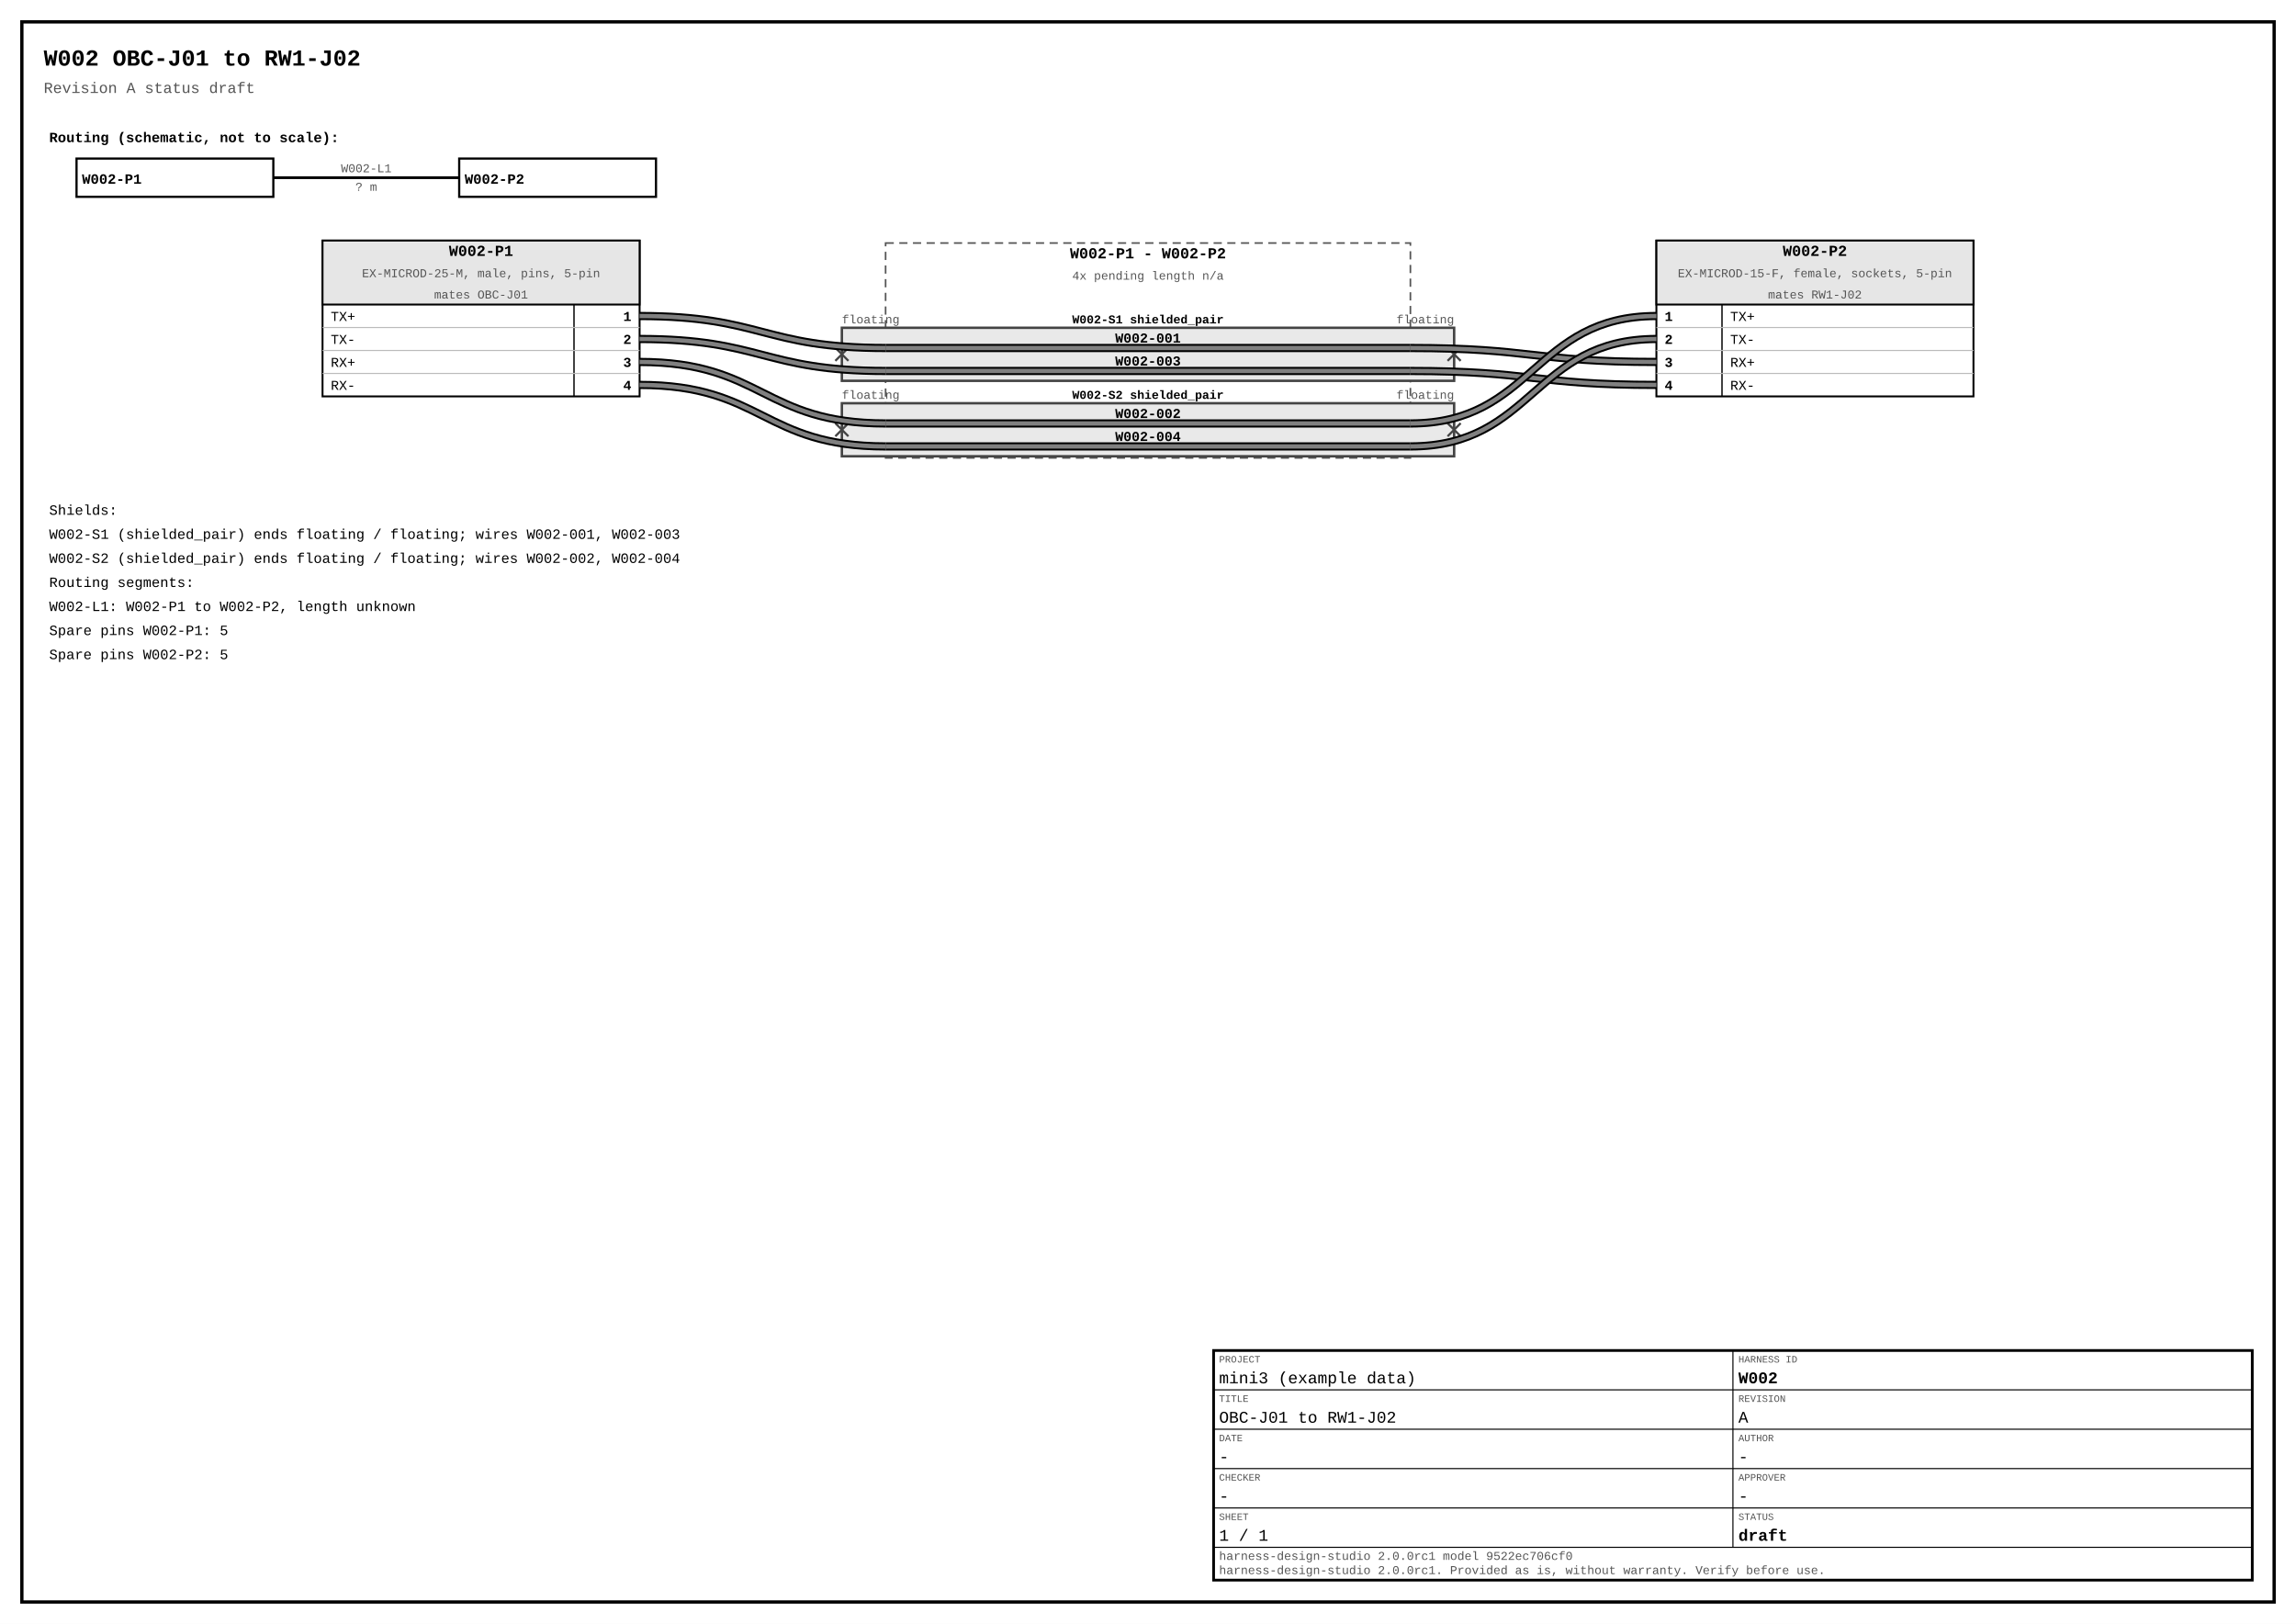
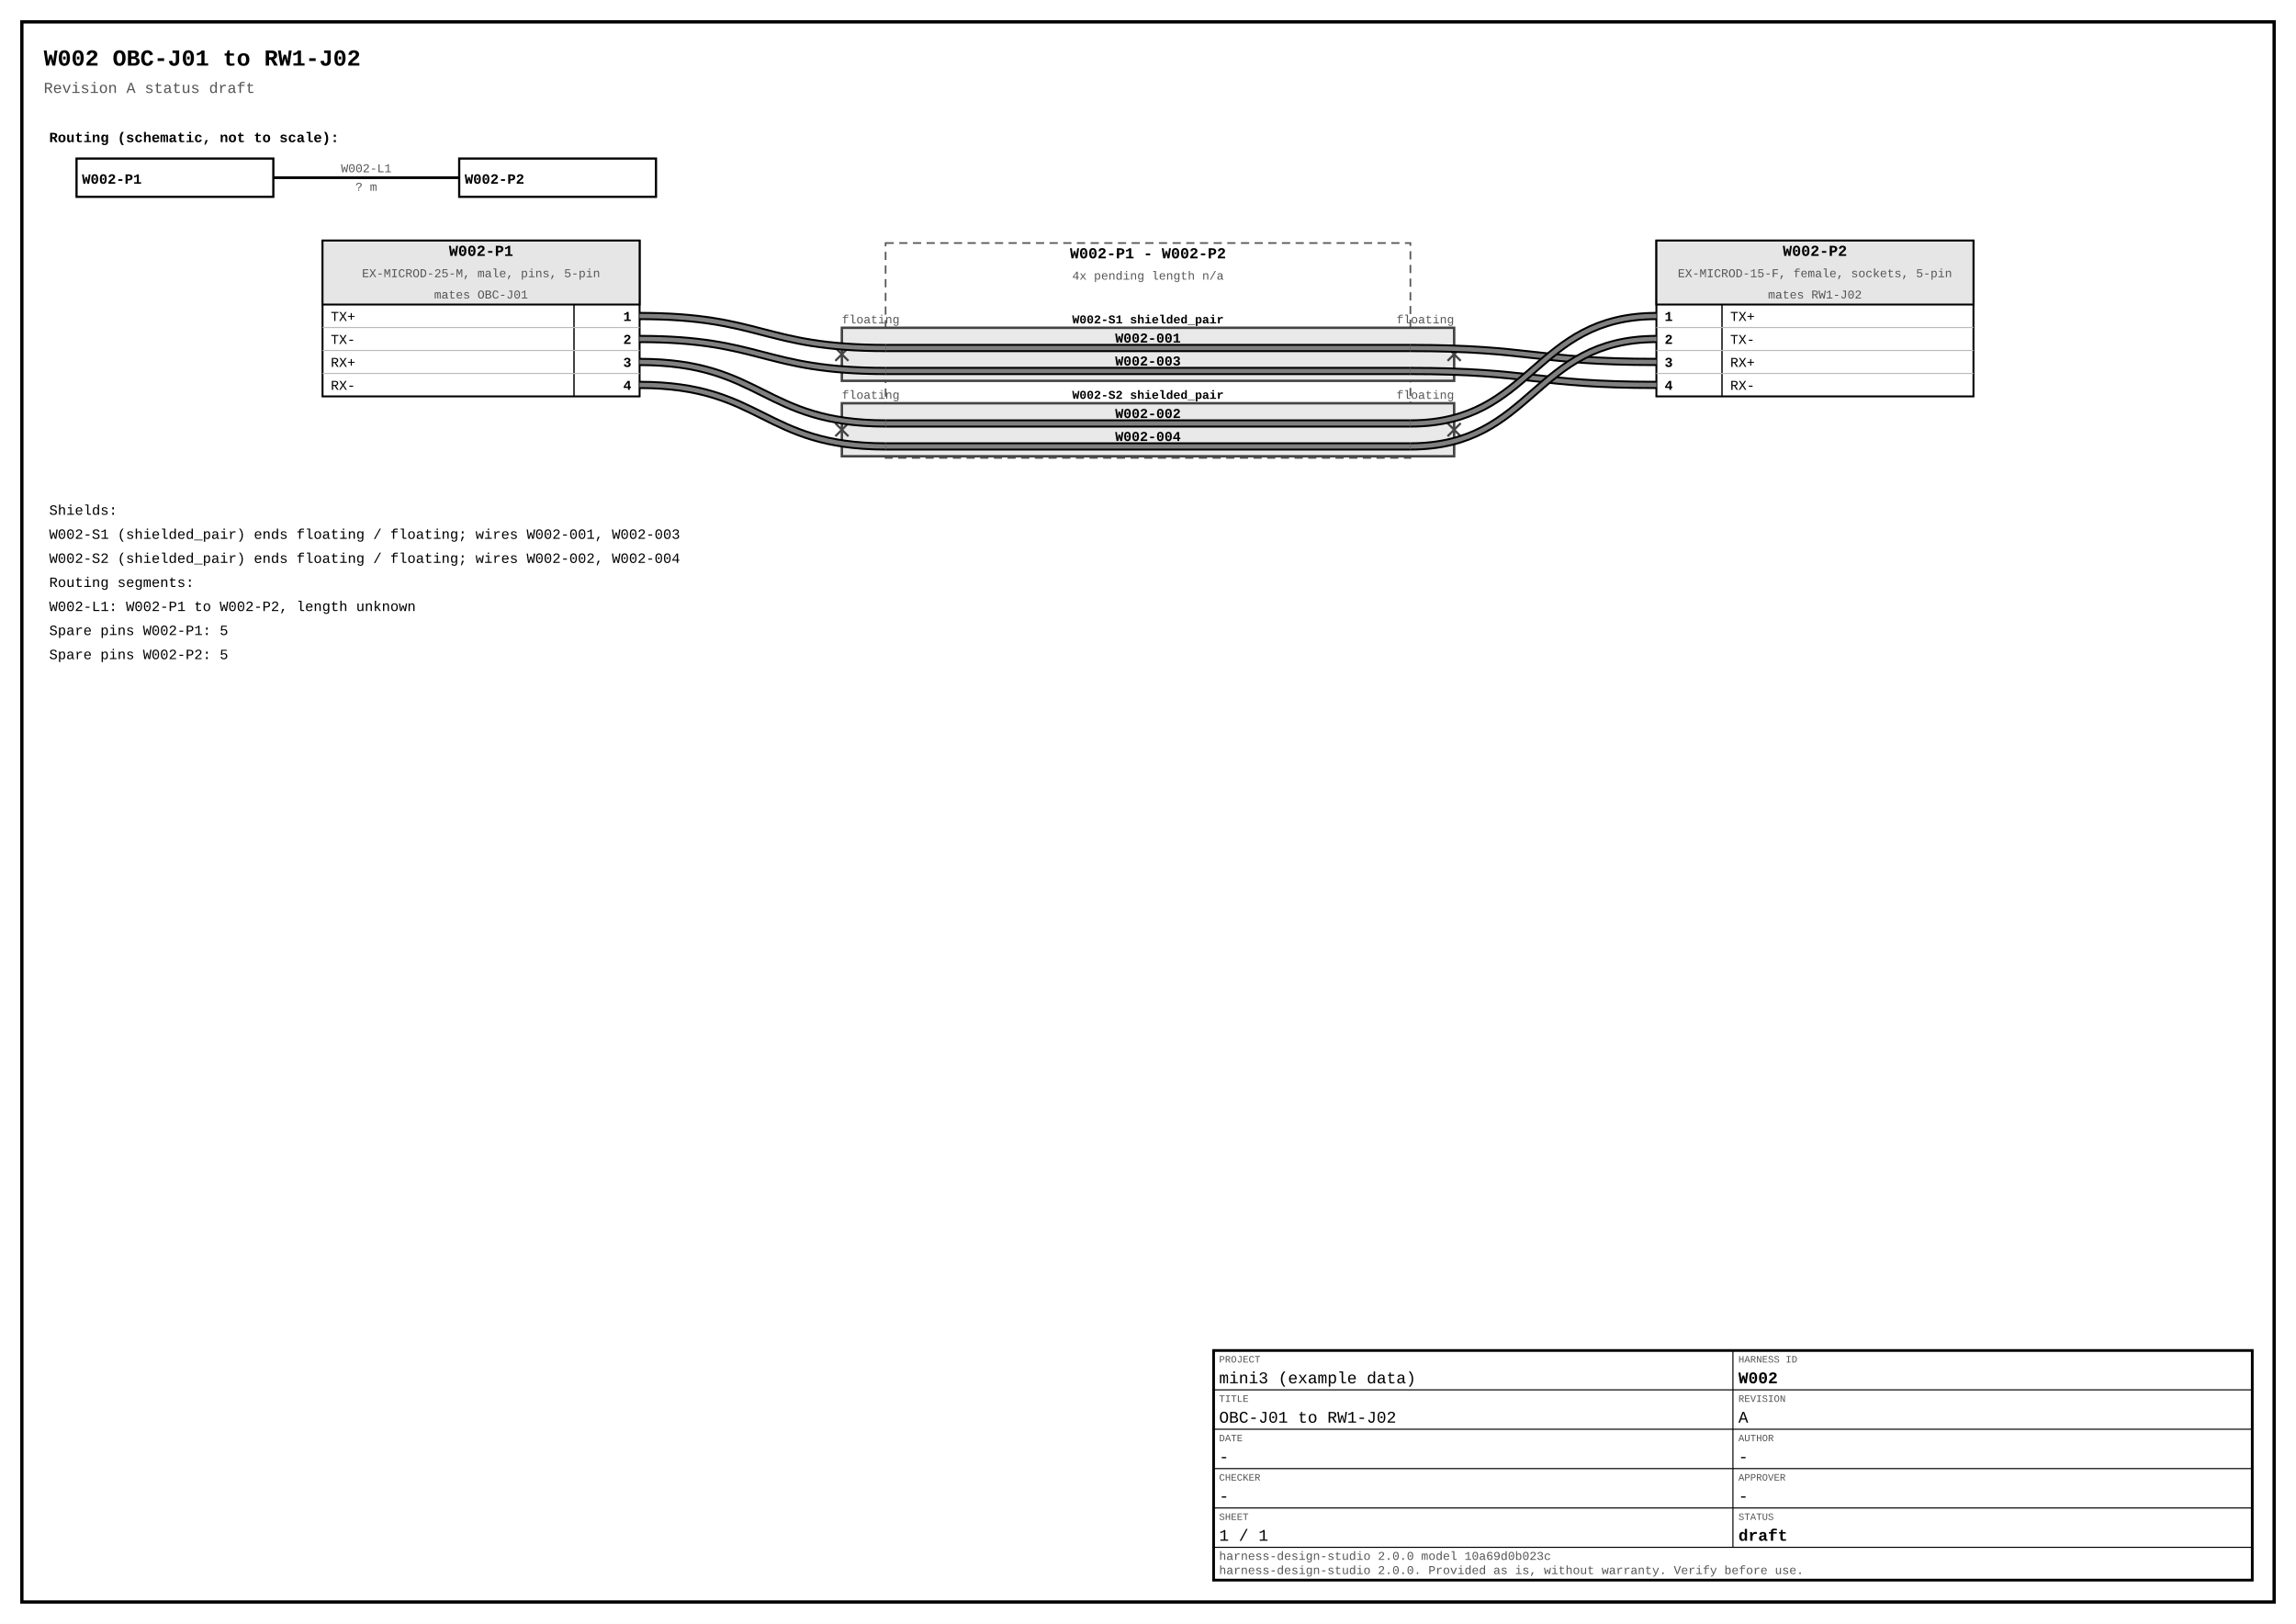
<svg xmlns="http://www.w3.org/2000/svg" width="420mm" height="297mm" viewBox="0 0 420 297" font-family="Courier New, Courier, monospace">
  <rect x="0" y="0" width="420" height="297" fill="#ffffff" />
  <rect x="4" y="4" width="412" height="289" fill="none" stroke="#000000" stroke-width="0.6" />
  <text x="8" y="12" font-size="4.2" font-weight="bold" text-anchor="start" fill="#000000">W002  OBC-J01 to RW1-J02</text>
  <text x="8" y="17" font-size="2.8" text-anchor="start" fill="#555555">Revision A  status draft</text>
  <text x="9" y="26" font-size="2.6" font-weight="bold" text-anchor="start" fill="#000000">Routing (schematic, not to scale):</text>
  <line x1="50" y1="32.5" x2="84" y2="32.5" stroke="#000000" stroke-width="0.5" />
  <text x="67" y="31.5" font-size="2.2" text-anchor="middle" fill="#555555">W002-L1</text>
  <text x="67" y="34.9" font-size="2.2" text-anchor="middle" fill="#555555">? m</text>
  <rect x="14" y="29" width="36" height="7" fill="#ffffff" stroke="#000000" stroke-width="0.4" />
  <text x="15" y="33.6" font-size="2.6" font-weight="bold" text-anchor="start" fill="#000000">W002-P1</text>
  <rect x="84" y="29" width="36" height="7" fill="#ffffff" stroke="#000000" stroke-width="0.4" />
  <text x="85" y="33.6" font-size="2.6" font-weight="bold" text-anchor="start" fill="#000000">W002-P2</text>
  <rect x="59" y="44" width="58" height="28.5" fill="#ffffff" stroke="#000000" stroke-width="0.35" />
  <rect x="59" y="44" width="58" height="11.7" fill="#e6e6e6" stroke="#000000" stroke-width="0.35" />
  <text x="88" y="46.8" font-size="2.8" font-weight="bold" text-anchor="middle" fill="#000000">W002-P1</text>
  <text x="88" y="50.7" font-size="2.2" text-anchor="middle" fill="#555555">EX-MICROD-25-M, male, pins, 5-pin</text>
  <text x="88" y="54.6" font-size="2.2" text-anchor="middle" fill="#555555">mates OBC-J01</text>
  <line x1="105" y1="55.7" x2="105" y2="72.5" stroke="#000000" stroke-width="0.25" />
  <line x1="59" y1="59.9" x2="117" y2="59.9" stroke="#bbbbbb" stroke-width="0.2" />
  <text x="60.5" y="58.7" font-size="2.5" text-anchor="start" fill="#000000" data-ref="sig/W002-P1/1">TX+</text>
  <text x="115.5" y="58.7" font-size="2.5" font-weight="bold" text-anchor="end" fill="#000000" data-ref="pin/W002-P1/1">1</text>
  <line x1="59" y1="64.1" x2="117" y2="64.1" stroke="#bbbbbb" stroke-width="0.2" />
  <text x="60.5" y="62.9" font-size="2.5" text-anchor="start" fill="#000000" data-ref="sig/W002-P1/2">TX-</text>
  <text x="115.5" y="62.9" font-size="2.5" font-weight="bold" text-anchor="end" fill="#000000" data-ref="pin/W002-P1/2">2</text>
  <line x1="59" y1="68.3" x2="117" y2="68.3" stroke="#bbbbbb" stroke-width="0.2" />
  <text x="60.5" y="67.1" font-size="2.5" text-anchor="start" fill="#000000" data-ref="sig/W002-P1/3">RX+</text>
  <text x="115.5" y="67.1" font-size="2.5" font-weight="bold" text-anchor="end" fill="#000000" data-ref="pin/W002-P1/3">3</text>
  <text x="60.5" y="71.3" font-size="2.5" text-anchor="start" fill="#000000" data-ref="sig/W002-P1/4">RX-</text>
  <text x="115.5" y="71.3" font-size="2.5" font-weight="bold" text-anchor="end" fill="#000000" data-ref="pin/W002-P1/4">4</text>
  <rect x="303" y="44" width="58" height="28.5" fill="#ffffff" stroke="#000000" stroke-width="0.35" />
  <rect x="303" y="44" width="58" height="11.7" fill="#e6e6e6" stroke="#000000" stroke-width="0.35" />
  <text x="332" y="46.8" font-size="2.8" font-weight="bold" text-anchor="middle" fill="#000000">W002-P2</text>
  <text x="332" y="50.7" font-size="2.2" text-anchor="middle" fill="#555555">EX-MICROD-15-F, female, sockets, 5-pin</text>
  <text x="332" y="54.6" font-size="2.2" text-anchor="middle" fill="#555555">mates RW1-J02</text>
  <line x1="315" y1="55.7" x2="315" y2="72.5" stroke="#000000" stroke-width="0.25" />
  <line x1="303" y1="59.9" x2="361" y2="59.9" stroke="#bbbbbb" stroke-width="0.2" />
  <text x="304.5" y="58.7" font-size="2.5" font-weight="bold" text-anchor="start" fill="#000000" data-ref="pin/W002-P2/1">1</text>
  <text x="316.5" y="58.7" font-size="2.5" text-anchor="start" fill="#000000" data-ref="sig/W002-P2/1">TX+</text>
  <line x1="303" y1="64.1" x2="361" y2="64.1" stroke="#bbbbbb" stroke-width="0.2" />
  <text x="304.5" y="62.9" font-size="2.5" font-weight="bold" text-anchor="start" fill="#000000" data-ref="pin/W002-P2/2">2</text>
  <text x="316.5" y="62.9" font-size="2.5" text-anchor="start" fill="#000000" data-ref="sig/W002-P2/2">TX-</text>
  <line x1="303" y1="68.3" x2="361" y2="68.3" stroke="#bbbbbb" stroke-width="0.2" />
  <text x="304.5" y="67.1" font-size="2.5" font-weight="bold" text-anchor="start" fill="#000000" data-ref="pin/W002-P2/3">3</text>
  <text x="316.5" y="67.1" font-size="2.5" text-anchor="start" fill="#000000" data-ref="sig/W002-P2/3">RX+</text>
  <text x="304.5" y="71.3" font-size="2.5" font-weight="bold" text-anchor="start" fill="#000000" data-ref="pin/W002-P2/4">4</text>
  <text x="316.5" y="71.3" font-size="2.5" text-anchor="start" fill="#000000" data-ref="sig/W002-P2/4">RX-</text>
  <rect x="162" y="44.45" width="96" height="39.3" fill="none" stroke="#555555" stroke-width="0.3" stroke-dasharray="1.5 1" />
  <text x="210" y="47.25" font-size="2.8" font-weight="bold" text-anchor="middle" fill="#000000">W002-P1 - W002-P2</text>
  <text x="210" y="51.15" font-size="2.2" text-anchor="middle" fill="#555555">4x  pending  length n/a</text>
  <rect x="154" y="59.95" width="112" height="9.7" fill="#e9e9e9" stroke="#444444" stroke-width="0.45" />
  <text x="210" y="59.15" font-size="2.2" font-weight="bold" text-anchor="middle" fill="#000000">W002-S1  shielded_pair</text>
  <text x="154" y="59.15" font-size="2.2" text-anchor="start" fill="#555555">floating</text>
  <text x="266" y="59.15" font-size="2.2" text-anchor="end" fill="#555555">floating</text>
  <line x1="152.8" y1="63.6" x2="155.2" y2="66" stroke="#444444" stroke-width="0.4" />
  <line x1="152.8" y1="66" x2="155.2" y2="63.6" stroke="#444444" stroke-width="0.4" />
  <line x1="264.8" y1="63.6" x2="267.2" y2="66" stroke="#444444" stroke-width="0.4" />
  <line x1="264.8" y1="66" x2="267.2" y2="63.6" stroke="#444444" stroke-width="0.4" />
  <rect x="154" y="73.75" width="112" height="9.7" fill="#e9e9e9" stroke="#444444" stroke-width="0.45" />
  <text x="210" y="72.95" font-size="2.2" font-weight="bold" text-anchor="middle" fill="#000000">W002-S2  shielded_pair</text>
  <text x="154" y="72.95" font-size="2.2" text-anchor="start" fill="#555555">floating</text>
  <text x="266" y="72.95" font-size="2.2" text-anchor="end" fill="#555555">floating</text>
  <line x1="152.8" y1="77.4" x2="155.2" y2="79.8" stroke="#444444" stroke-width="0.4" />
  <line x1="152.8" y1="79.8" x2="155.2" y2="77.4" stroke="#444444" stroke-width="0.4" />
  <line x1="264.8" y1="77.4" x2="267.2" y2="79.8" stroke="#444444" stroke-width="0.4" />
  <line x1="264.8" y1="79.8" x2="267.2" y2="77.4" stroke="#444444" stroke-width="0.4" />
  <path d="M 117 57.8 C 139.5 57.8 139.5 63.65 162 63.65" fill="none" stroke="#000000" stroke-width="1.5" />
  <line x1="162" y1="63.65" x2="258" y2="63.65" stroke="#000000" stroke-width="1.5" />
  <path d="M 258 63.65 C 280.5 63.65 280.5 66.2 303 66.2" fill="none" stroke="#000000" stroke-width="1.5" />
  <path d="M 117 57.8 C 139.5 57.8 139.5 63.65 162 63.65" fill="none" stroke="#808080" stroke-width="0.8" />
  <line x1="162" y1="63.65" x2="258" y2="63.65" stroke="#808080" stroke-width="0.8" />
  <path d="M 258 63.65 C 280.5 63.65 280.5 66.2 303 66.2" fill="none" stroke="#808080" stroke-width="0.8" />
  <text x="210" y="62.65" font-size="2.5" font-weight="bold" text-anchor="middle" fill="#000000">W002-001</text>
  <path d="M 117 62 C 139.5 62 139.5 67.85 162 67.85" fill="none" stroke="#000000" stroke-width="1.5" />
  <line x1="162" y1="67.85" x2="258" y2="67.85" stroke="#000000" stroke-width="1.5" />
  <path d="M 258 67.85 C 280.5 67.85 280.5 70.4 303 70.4" fill="none" stroke="#000000" stroke-width="1.5" />
  <path d="M 117 62 C 139.5 62 139.5 67.85 162 67.85" fill="none" stroke="#808080" stroke-width="0.8" />
  <line x1="162" y1="67.85" x2="258" y2="67.85" stroke="#808080" stroke-width="0.8" />
  <path d="M 258 67.85 C 280.5 67.85 280.5 70.4 303 70.4" fill="none" stroke="#808080" stroke-width="0.8" />
  <text x="210" y="66.85" font-size="2.5" font-weight="bold" text-anchor="middle" fill="#000000">W002-003</text>
  <path d="M 117 66.2 C 139.5 66.2 139.5 77.45 162 77.45" fill="none" stroke="#000000" stroke-width="1.5" />
  <line x1="162" y1="77.45" x2="258" y2="77.45" stroke="#000000" stroke-width="1.5" />
  <path d="M 258 77.45 C 280.5 77.45 280.5 57.8 303 57.8" fill="none" stroke="#000000" stroke-width="1.5" />
  <path d="M 117 66.2 C 139.5 66.2 139.5 77.45 162 77.45" fill="none" stroke="#808080" stroke-width="0.8" />
  <line x1="162" y1="77.45" x2="258" y2="77.45" stroke="#808080" stroke-width="0.8" />
  <path d="M 258 77.45 C 280.5 77.45 280.5 57.8 303 57.8" fill="none" stroke="#808080" stroke-width="0.8" />
  <text x="210" y="76.45" font-size="2.5" font-weight="bold" text-anchor="middle" fill="#000000">W002-002</text>
  <path d="M 117 70.4 C 139.5 70.4 139.5 81.65 162 81.65" fill="none" stroke="#000000" stroke-width="1.5" />
  <line x1="162" y1="81.65" x2="258" y2="81.65" stroke="#000000" stroke-width="1.5" />
  <path d="M 258 81.65 C 280.5 81.65 280.5 62 303 62" fill="none" stroke="#000000" stroke-width="1.5" />
  <path d="M 117 70.4 C 139.5 70.4 139.5 81.65 162 81.65" fill="none" stroke="#808080" stroke-width="0.8" />
  <line x1="162" y1="81.65" x2="258" y2="81.65" stroke="#808080" stroke-width="0.8" />
  <path d="M 258 81.65 C 280.5 81.65 280.5 62 303 62" fill="none" stroke="#808080" stroke-width="0.8" />
  <text x="210" y="80.65" font-size="2.5" font-weight="bold" text-anchor="middle" fill="#000000">W002-004</text>
  <text x="9" y="94.15" font-size="2.6" text-anchor="start" fill="#000000">Shields:</text>
  <text x="9" y="98.55" font-size="2.6" text-anchor="start" fill="#000000">  W002-S1 (shielded_pair) ends floating / floating; wires W002-001, W002-003</text>
  <text x="9" y="102.95" font-size="2.6" text-anchor="start" fill="#000000">  W002-S2 (shielded_pair) ends floating / floating; wires W002-002, W002-004</text>
  <text x="9" y="107.35" font-size="2.6" text-anchor="start" fill="#000000">Routing segments:</text>
  <text x="9" y="111.75" font-size="2.6" text-anchor="start" fill="#000000">  W002-L1: W002-P1 to W002-P2, length unknown</text>
  <text x="9" y="116.15" font-size="2.6" text-anchor="start" fill="#000000">Spare pins W002-P1: 5</text>
  <text x="9" y="120.55" font-size="2.6" text-anchor="start" fill="#000000">Spare pins W002-P2: 5</text>
  <rect x="222" y="247" width="190" height="42" fill="none" stroke="#000000" stroke-width="0.5" />
  <line x1="222" y1="247" x2="317" y2="247" stroke="#000000" stroke-width="0.2" />
  <text x="223" y="249.2" font-size="1.8" text-anchor="start" fill="#555555">PROJECT</text>
  <text x="223" y="253" font-size="3" text-anchor="start" fill="#000000">mini3 (example data)</text>
  <line x1="317" y1="247" x2="412" y2="247" stroke="#000000" stroke-width="0.2" />
  <text x="318" y="249.2" font-size="1.8" text-anchor="start" fill="#555555">HARNESS ID</text>
  <text x="318" y="253" font-size="3" font-weight="bold" text-anchor="start" fill="#000000">W002</text>
  <line x1="222" y1="254.2" x2="317" y2="254.2" stroke="#000000" stroke-width="0.2" />
  <text x="223" y="256.4" font-size="1.8" text-anchor="start" fill="#555555">TITLE</text>
  <text x="223" y="260.2" font-size="3" text-anchor="start" fill="#000000">OBC-J01 to RW1-J02</text>
  <line x1="317" y1="254.2" x2="412" y2="254.2" stroke="#000000" stroke-width="0.2" />
  <text x="318" y="256.4" font-size="1.8" text-anchor="start" fill="#555555">REVISION</text>
  <text x="318" y="260.2" font-size="3" text-anchor="start" fill="#000000">A</text>
  <line x1="222" y1="261.4" x2="317" y2="261.4" stroke="#000000" stroke-width="0.2" />
  <text x="223" y="263.6" font-size="1.8" text-anchor="start" fill="#555555">DATE</text>
  <text x="223" y="267.4" font-size="3" text-anchor="start" fill="#000000">-</text>
  <line x1="317" y1="261.4" x2="412" y2="261.4" stroke="#000000" stroke-width="0.2" />
  <text x="318" y="263.6" font-size="1.8" text-anchor="start" fill="#555555">AUTHOR</text>
  <text x="318" y="267.4" font-size="3" text-anchor="start" fill="#000000">-</text>
  <line x1="222" y1="268.6" x2="317" y2="268.6" stroke="#000000" stroke-width="0.2" />
  <text x="223" y="270.8" font-size="1.8" text-anchor="start" fill="#555555">CHECKER</text>
  <text x="223" y="274.6" font-size="3" text-anchor="start" fill="#000000">-</text>
  <line x1="317" y1="268.6" x2="412" y2="268.6" stroke="#000000" stroke-width="0.2" />
  <text x="318" y="270.8" font-size="1.8" text-anchor="start" fill="#555555">APPROVER</text>
  <text x="318" y="274.6" font-size="3" text-anchor="start" fill="#000000">-</text>
  <line x1="222" y1="275.8" x2="317" y2="275.8" stroke="#000000" stroke-width="0.2" />
  <text x="223" y="278" font-size="1.8" text-anchor="start" fill="#555555">SHEET</text>
  <text x="223" y="281.8" font-size="3" text-anchor="start" fill="#000000">1 / 1</text>
  <line x1="317" y1="275.8" x2="412" y2="275.8" stroke="#000000" stroke-width="0.2" />
  <text x="318" y="278" font-size="1.8" text-anchor="start" fill="#555555">STATUS</text>
  <text x="318" y="281.8" font-size="3" font-weight="bold" text-anchor="start" fill="#000000">draft</text>
  <line x1="317" y1="247" x2="317" y2="283" stroke="#000000" stroke-width="0.2" />
  <line x1="222" y1="283" x2="412" y2="283" stroke="#000000" stroke-width="0.2" />
-   <text x="223" y="285.3" font-size="2.2" text-anchor="start" fill="#555555">harness-design-studio 2.0.0rc1 model 9522ec706cf0</text>
-   <text x="223" y="287.9" font-size="2.2" text-anchor="start" fill="#555555">harness-design-studio 2.0.0rc1. Provided as is, without warranty. Verify before use.</text>
+   <text x="223" y="285.3" font-size="2.2" text-anchor="start" fill="#555555">harness-design-studio 2.0.0 model 10a69d0b023c</text>
+   <text x="223" y="287.9" font-size="2.2" text-anchor="start" fill="#555555">harness-design-studio 2.0.0. Provided as is, without warranty. Verify before use.</text>
</svg>
